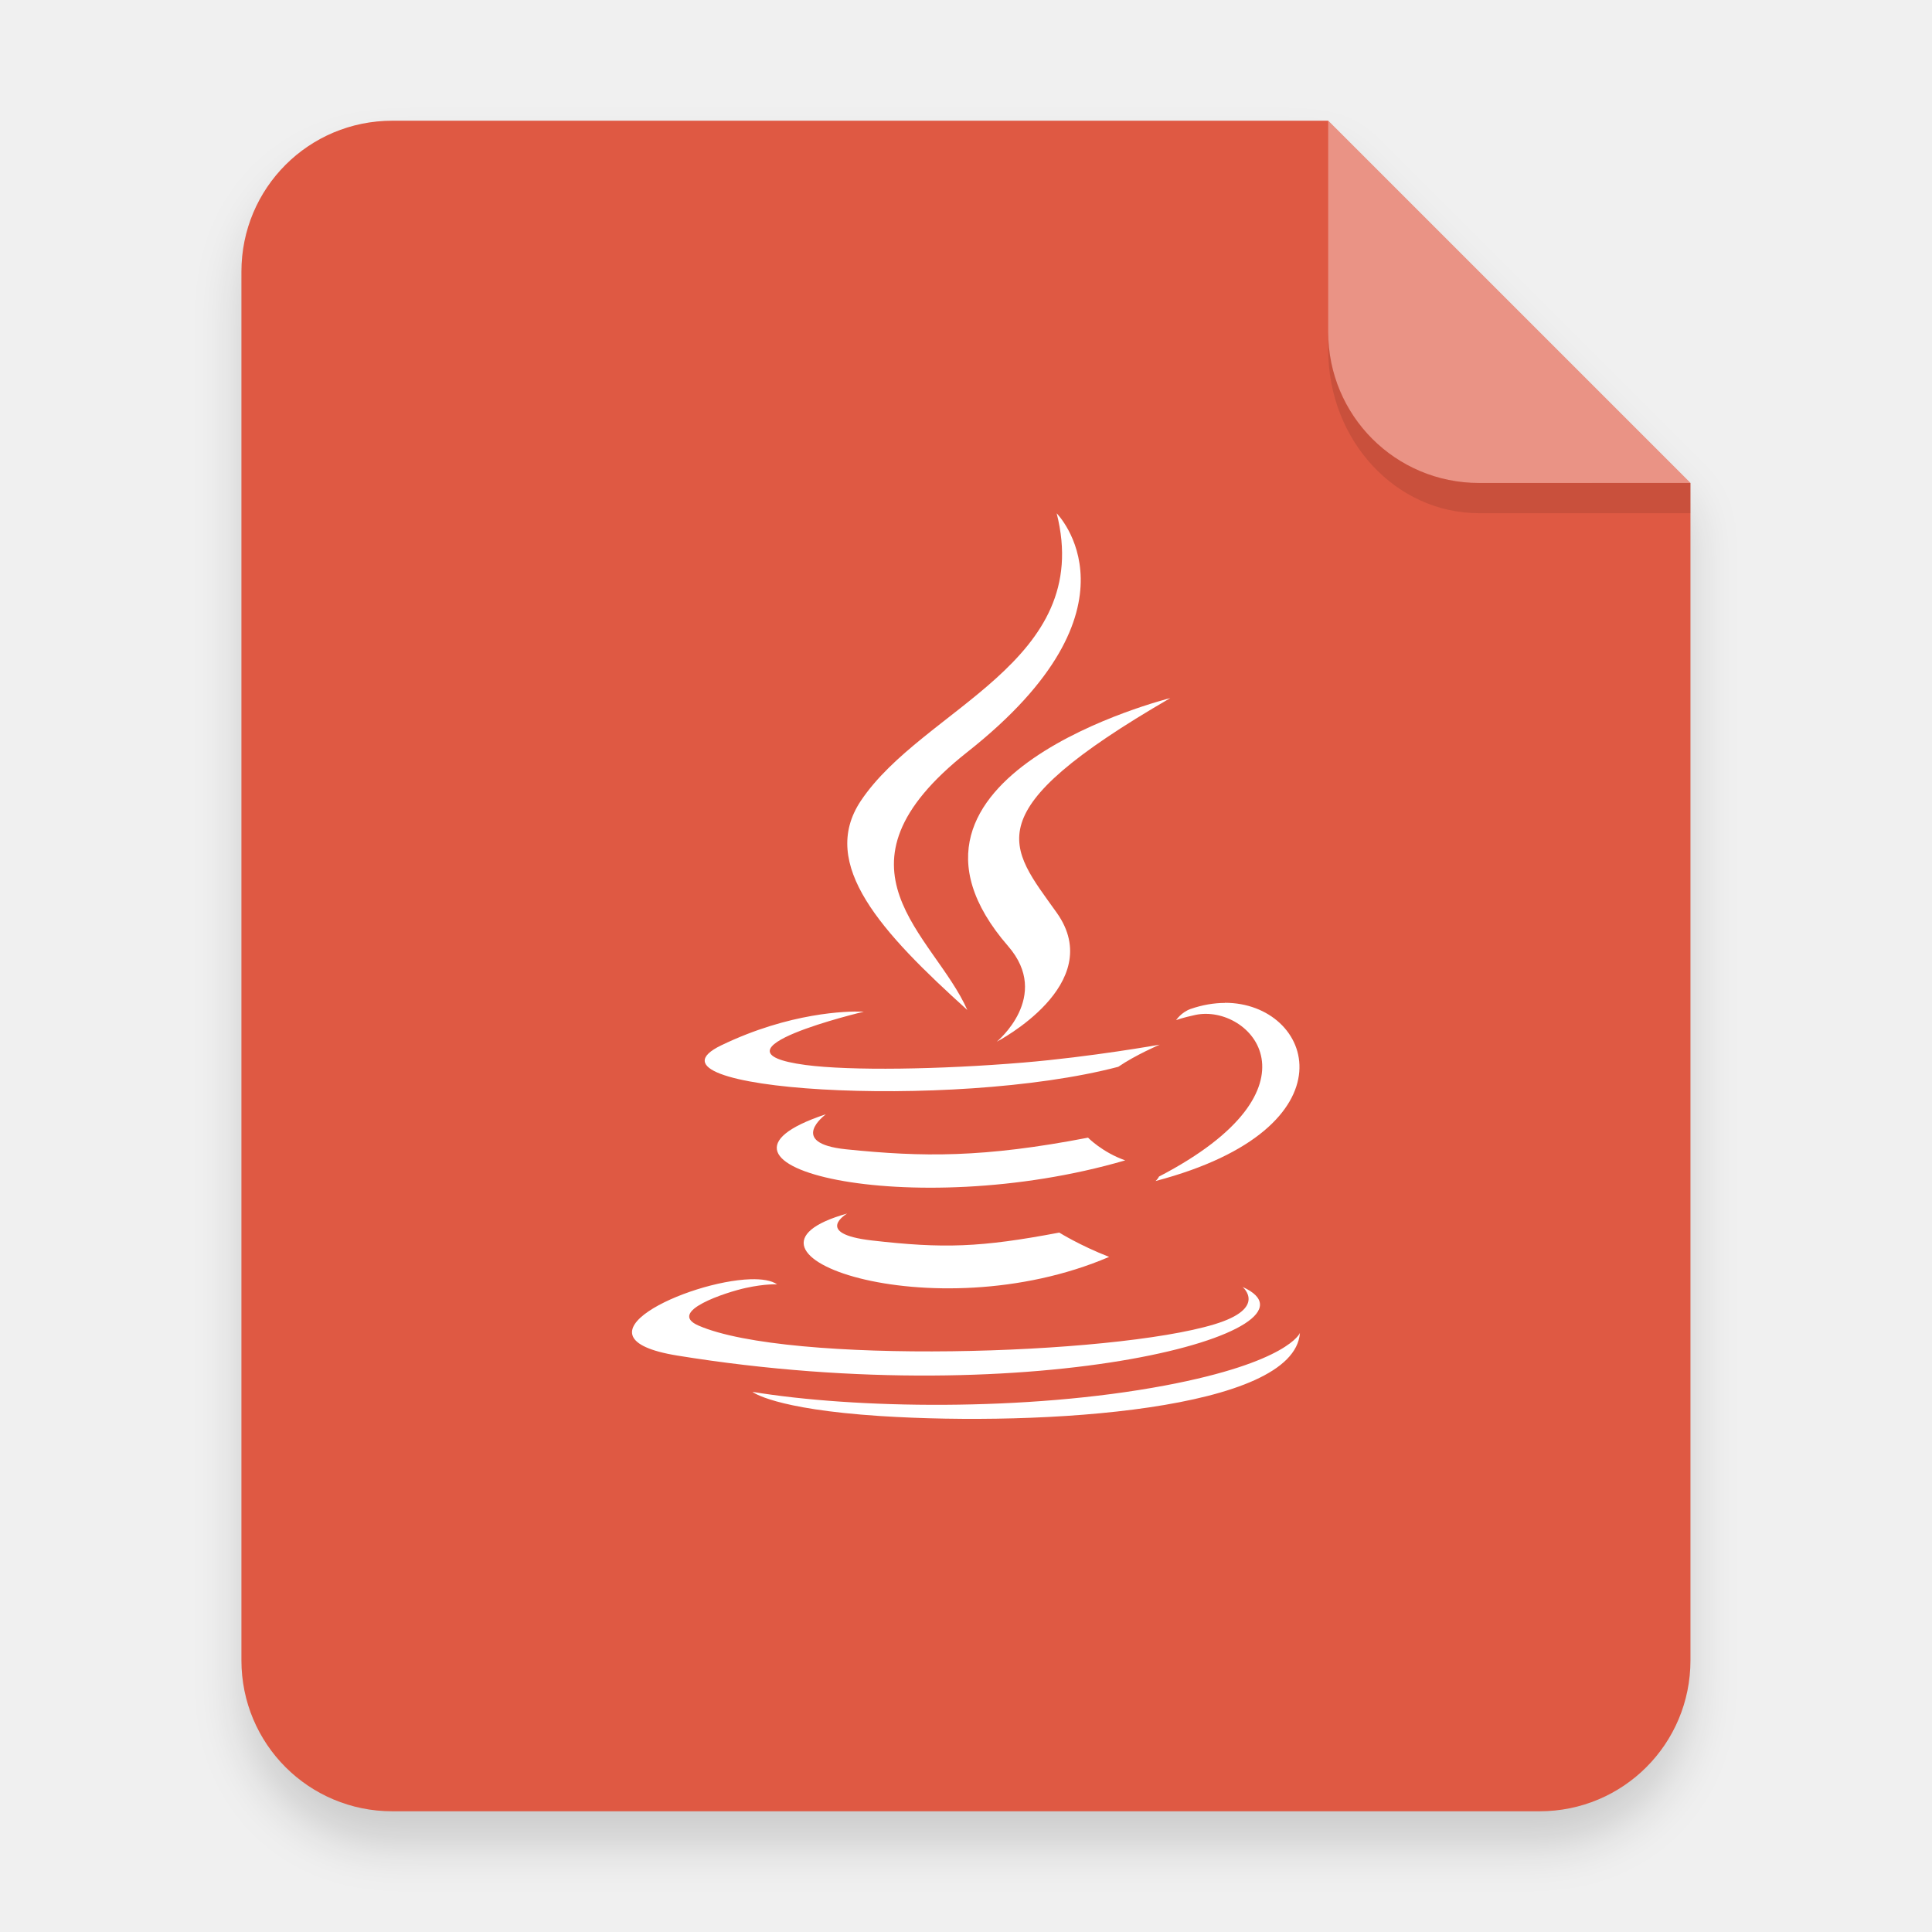
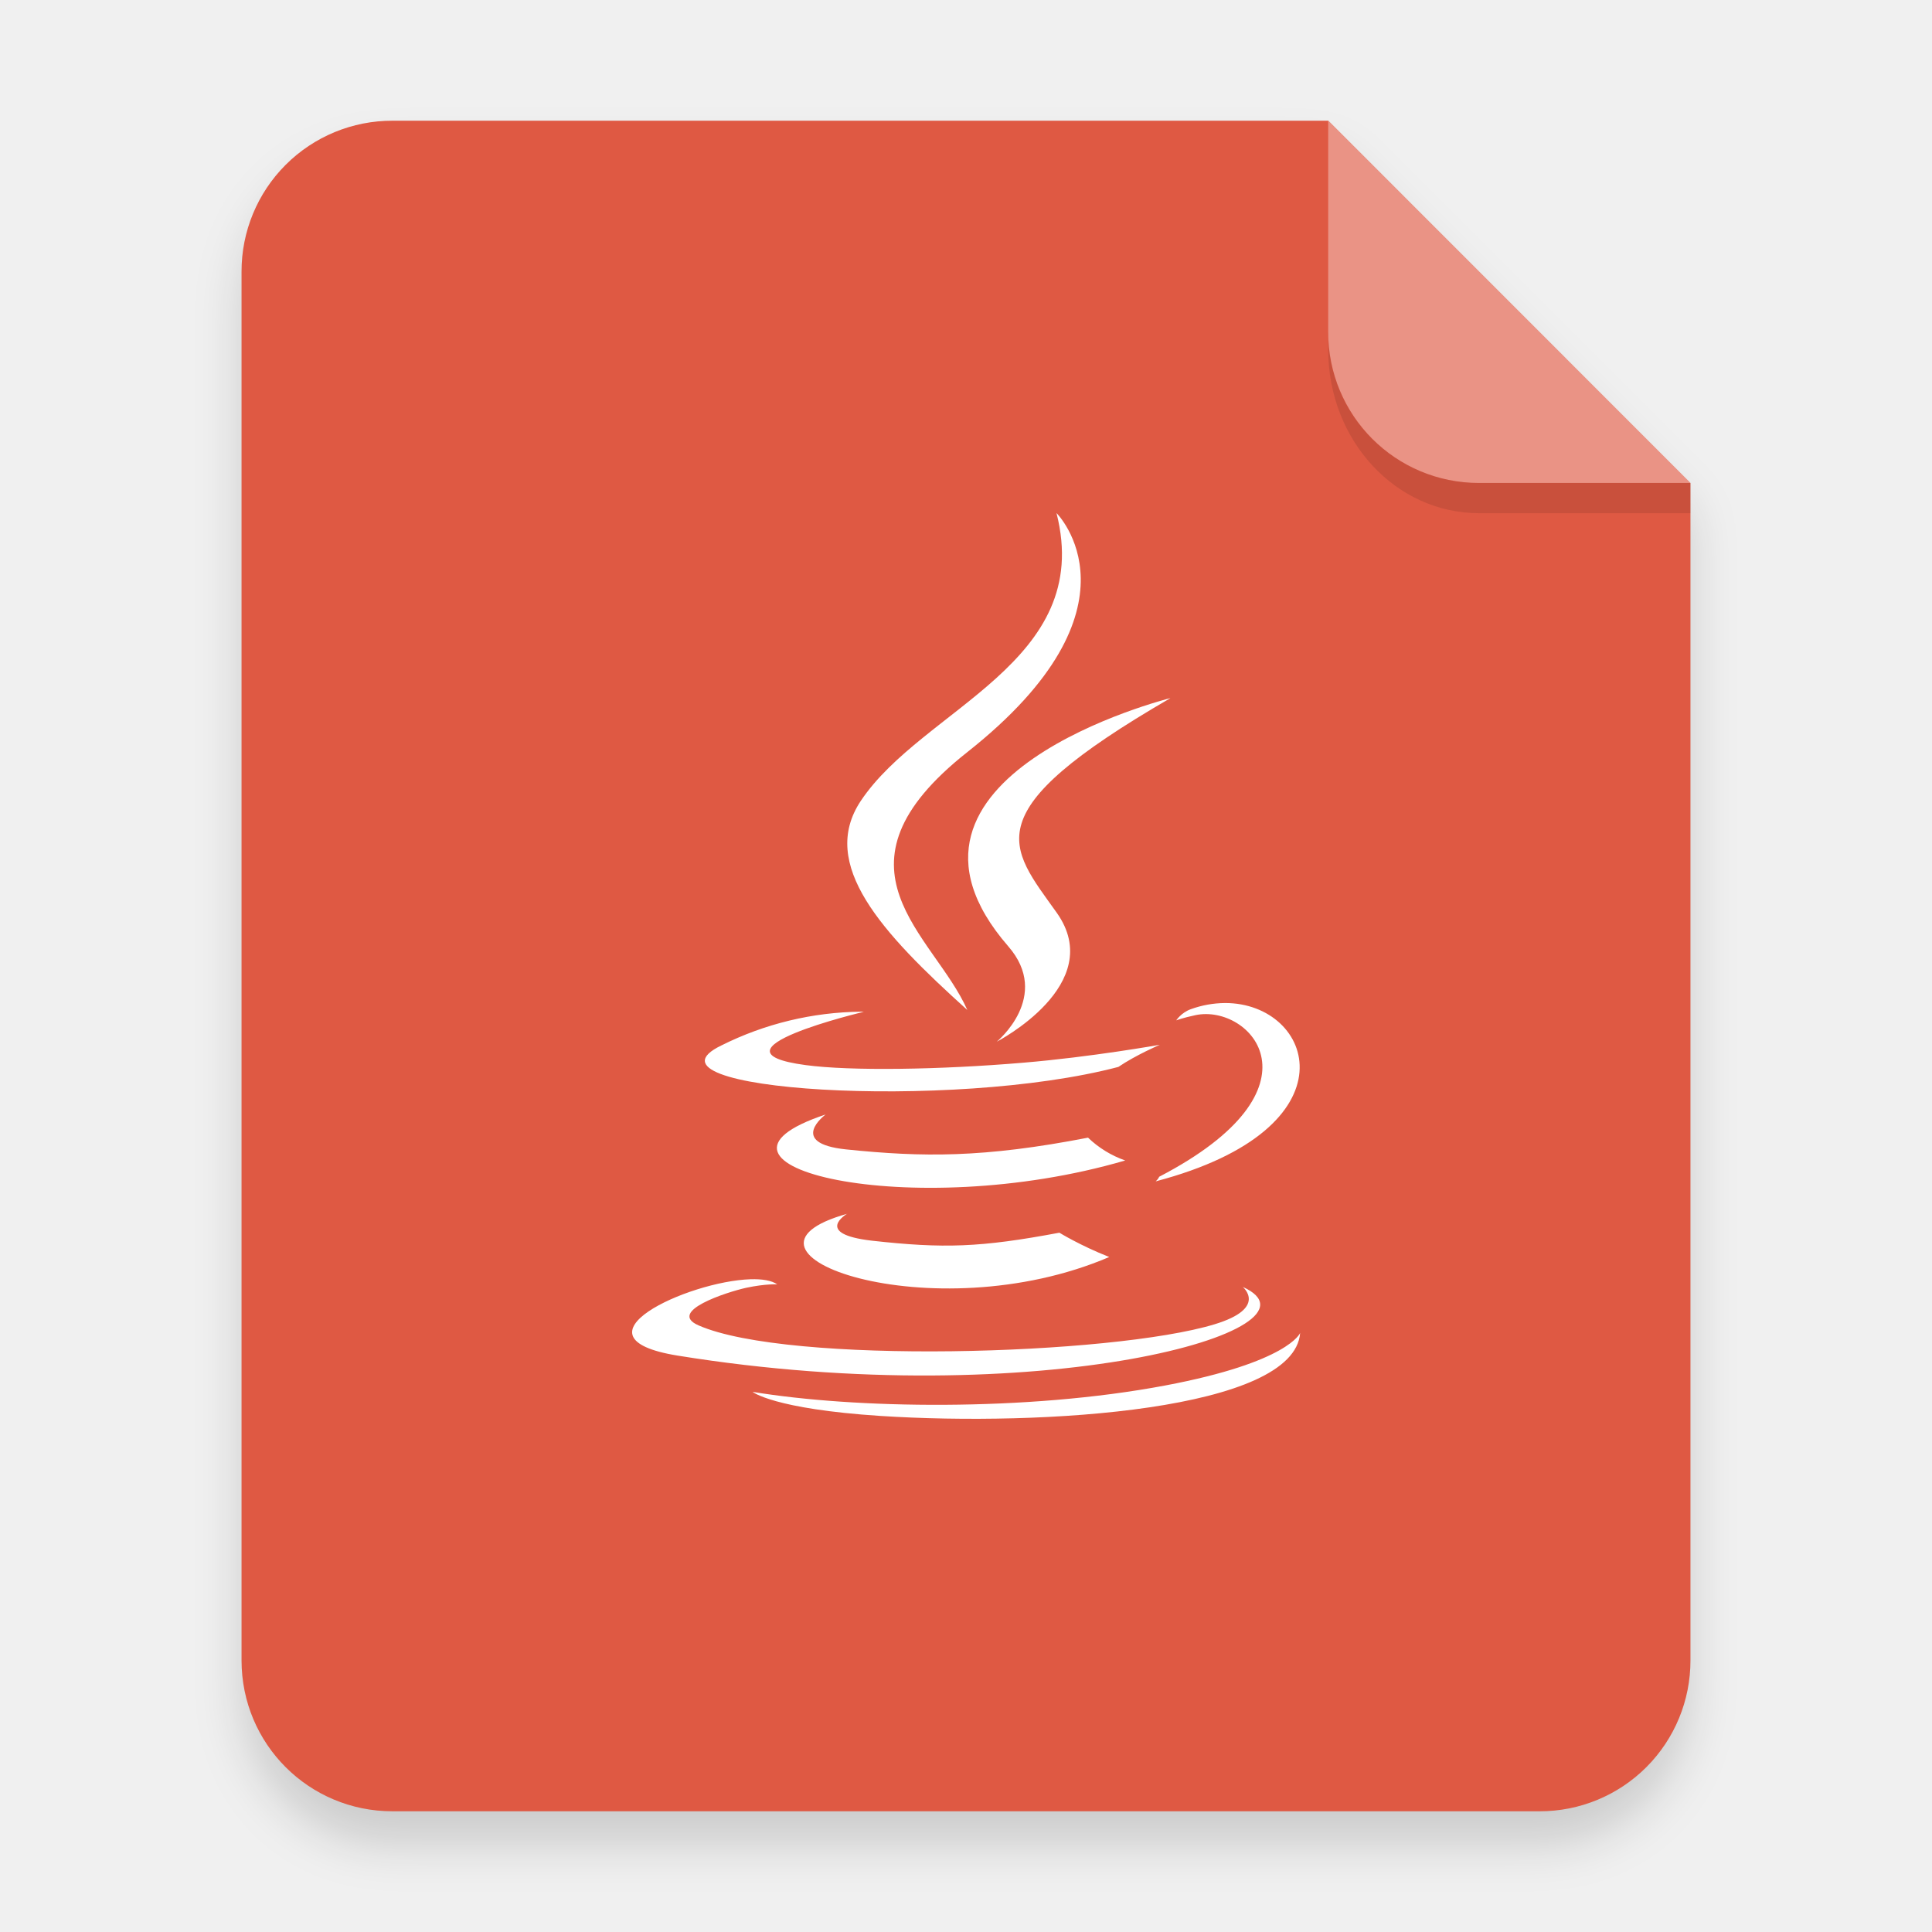
- <svg xmlns="http://www.w3.org/2000/svg" width="64" height="64" version="1.1" viewBox="0 0 16.933 16.933">
+ <svg xmlns="http://www.w3.org/2000/svg" width="64" height="64" viewBox="0 0 16.933 16.933">
  <defs>
-     <filter id="a" x="-.039" y="-.033" width="1.078" height="1.067" color-interpolation-filters="sRGB">
-       <feGaussianBlur stdDeviation="0.206" />
+     <filter id="a" width="1.078" height="1.067" x="-.039" y="-.033" color-interpolation-filters="sRGB">
+       <feGaussianBlur stdDeviation=".206" />
    </filter>
  </defs>
  <g fill-rule="evenodd">
-     <path d="m3.439 1.354c-0.733 0-1.323 0.59-1.323 1.323v12.171c0 0.733 0.59 1.323 1.323 1.323h10.054c0.733 0 1.323-0.59 1.323-1.323v-10.319l-3.175-3.175z" filter="url(#a)" opacity=".15" stroke-width=".265" style="paint-order:stroke fill markers" />
-     <path d="m3.439 1.058c-0.733 0-1.323 0.59-1.323 1.323v12.171c0 0.733 0.59 1.323 1.323 1.323h10.054c0.733 0 1.323-0.59 1.323-1.323v-10.319l-3.175-3.175z" fill="#df5943" stroke-width="1" style="paint-order:stroke fill markers" />
-     <path d="m14.816 4.233-3.175-3.175v1.852c0 0.733 0.59 1.323 1.323 1.323z" fill="#fff" opacity=".35" style="paint-order:stroke fill markers" />
-     <path d="m9.261 4.498c0.333 1.31-1.173 1.706-1.717 2.522-0.37 0.556 0.182 1.153 0.934 1.832-0.293-0.663-1.288-1.243 4e-4 -2.261 1.607-1.268 0.782-2.093 0.782-2.093zm0.994 1.621c1.8e-5 0-2.717 0.678-1.419 2.174 0.383 0.441-0.1 0.837-0.1 0.837s0.972-0.502 0.526-1.13c-0.417-0.586-0.737-0.877 0.994-1.881zm0.481 2.671c-0.095 3.25e-4 -0.197 0.017-0.301 0.053-0.083 0.03-0.127 0.098-0.127 0.098s0.053-0.021 0.17-0.046c0.481-0.1 1.169 0.643-0.32 1.417-0.007 0.018-0.03 0.039-0.03 0.039 1.771-0.466 1.385-1.563 0.607-1.562zm-3.191 0.076c-0.117-0.003-0.621 0.005-1.224 0.296-0.815 0.394 2.015 0.573 3.48 0.188 0.152-0.104 0.363-0.194 0.363-0.194s-0.599 0.107-1.196 0.157c-0.731 0.061-1.515 0.073-1.908 0.021-0.932-0.125 0.511-0.467 0.511-0.467s-0.009-7e-4 -0.025-1e-3zm-0.31 0.901c-1.344 0.446 0.748 0.952 2.627 0.403-0.2-0.07-0.326-0.199-0.326-0.199-0.918 0.177-1.449 0.171-2.121 0.102-0.52-0.054-0.179-0.305-0.179-0.305zm0.19 0.869c-1.22 0.341 0.743 1.045 2.296 0.38-0.255-0.099-0.437-0.213-0.437-0.213-0.693 0.131-1.014 0.141-1.643 0.069-0.519-0.06-0.216-0.236-0.216-0.236zm-0.848 0.576c-0.548 0.017-1.62 0.51-0.64 0.669 3.168 0.514 5.775-0.231 4.953-0.602 0 0 0.224 0.185-0.247 0.328-0.897 0.272-3.733 0.354-4.521 0.011-0.283-0.123 0.248-0.294 0.415-0.33 0.174-0.038 0.274-0.031 0.274-0.031-0.049-0.035-0.133-0.048-0.234-0.045zm4.816 0.471s-0.1 0.256-1.181 0.46c-1.22 0.23-2.725 0.203-3.617 0.056 0 0 0.183 0.151 1.122 0.212 1.429 0.091 3.624-0.051 3.676-0.727z" clip-rule="evenodd" enable-background="new" fill="#fff" stroke-width=".254" />
-     <path d="m11.641 2.91v0.155c0 0.794 0.59 1.433 1.323 1.433h1.852l1.42e-4 -0.265-1.852 5e-5c-0.733 1.98e-5 -1.323-0.59-1.323-1.323z" opacity=".1" stroke-width="1.041" style="paint-order:stroke fill markers" />
+     <path d="M3.44 1.354a1.32 1.32 0 0 0-1.323 1.323v12.171c0 .733.59 1.323 1.323 1.323h10.054a1.32 1.32 0 0 0 1.322-1.323V4.53l-3.175-3.175z" filter="url(#a)" opacity=".15" style="paint-order:stroke fill markers" />
+     <path fill="#df5943" d="M3.44 1.058a1.32 1.32 0 0 0-1.323 1.323v12.171c0 .733.59 1.323 1.323 1.323h10.054a1.32 1.32 0 0 0 1.322-1.323V4.233l-3.174-3.175z" style="paint-order:stroke fill markers" />
+     <path fill="#fff" d="m14.816 4.233-3.175-3.175V2.91c0 .733.59 1.323 1.323 1.323z" opacity=".35" style="paint-order:stroke fill markers" />
+     <path fill="#fff" d="M9.26 4.498c.333 1.31-1.172 1.706-1.716 2.522-.37.556.182 1.154.934 1.832-.293-.663-1.288-1.243 0-2.26 1.607-1.27.783-2.094.783-2.094m.995 1.621s-2.717.679-1.42 2.174c.384.44-.1.837-.1.837s.972-.501.526-1.13c-.417-.586-.737-.877.994-1.88m.481 2.671a.9.9 0 0 0-.3.054c-.084.03-.128.098-.128.098s.053-.021.17-.046c.481-.1 1.17.643-.32 1.417-.006.019-.03.04-.03.04 1.772-.466 1.386-1.564.608-1.563m-3.19.076a2.8 2.8 0 0 0-1.225.296c-.814.394 2.016.574 3.48.188.153-.104.363-.194.363-.194s-.599.107-1.196.157c-.73.062-1.515.074-1.908.021-.932-.125.51-.467.51-.467zm-.311.901c-1.344.446.748.952 2.626.403a.9.9 0 0 1-.326-.2c-.918.178-1.449.172-2.12.103-.52-.054-.18-.306-.18-.306m.19.87c-1.22.34.742 1.044 2.296.379-.254-.1-.437-.213-.437-.213-.693.13-1.014.14-1.643.07-.52-.06-.216-.237-.216-.237m-.848.575c-.548.017-1.62.51-.64.669 3.168.513 5.775-.231 4.954-.602 0 0 .224.185-.248.328-.896.272-3.733.354-4.52.01-.283-.122.248-.293.415-.33.174-.037.273-.03.273-.03-.049-.035-.133-.048-.234-.045m4.817.471s-.1.256-1.182.46c-1.22.23-2.725.203-3.617.056 0 0 .183.15 1.122.211 1.43.092 3.625-.05 3.677-.727" clip-rule="evenodd" enable-background="new" />
+     <path d="M11.641 2.91v.155c0 .794.59 1.433 1.323 1.433h1.852v-.265h-1.852A1.32 1.32 0 0 1 11.64 2.91" opacity=".1" style="paint-order:stroke fill markers" />
  </g>
</svg>
